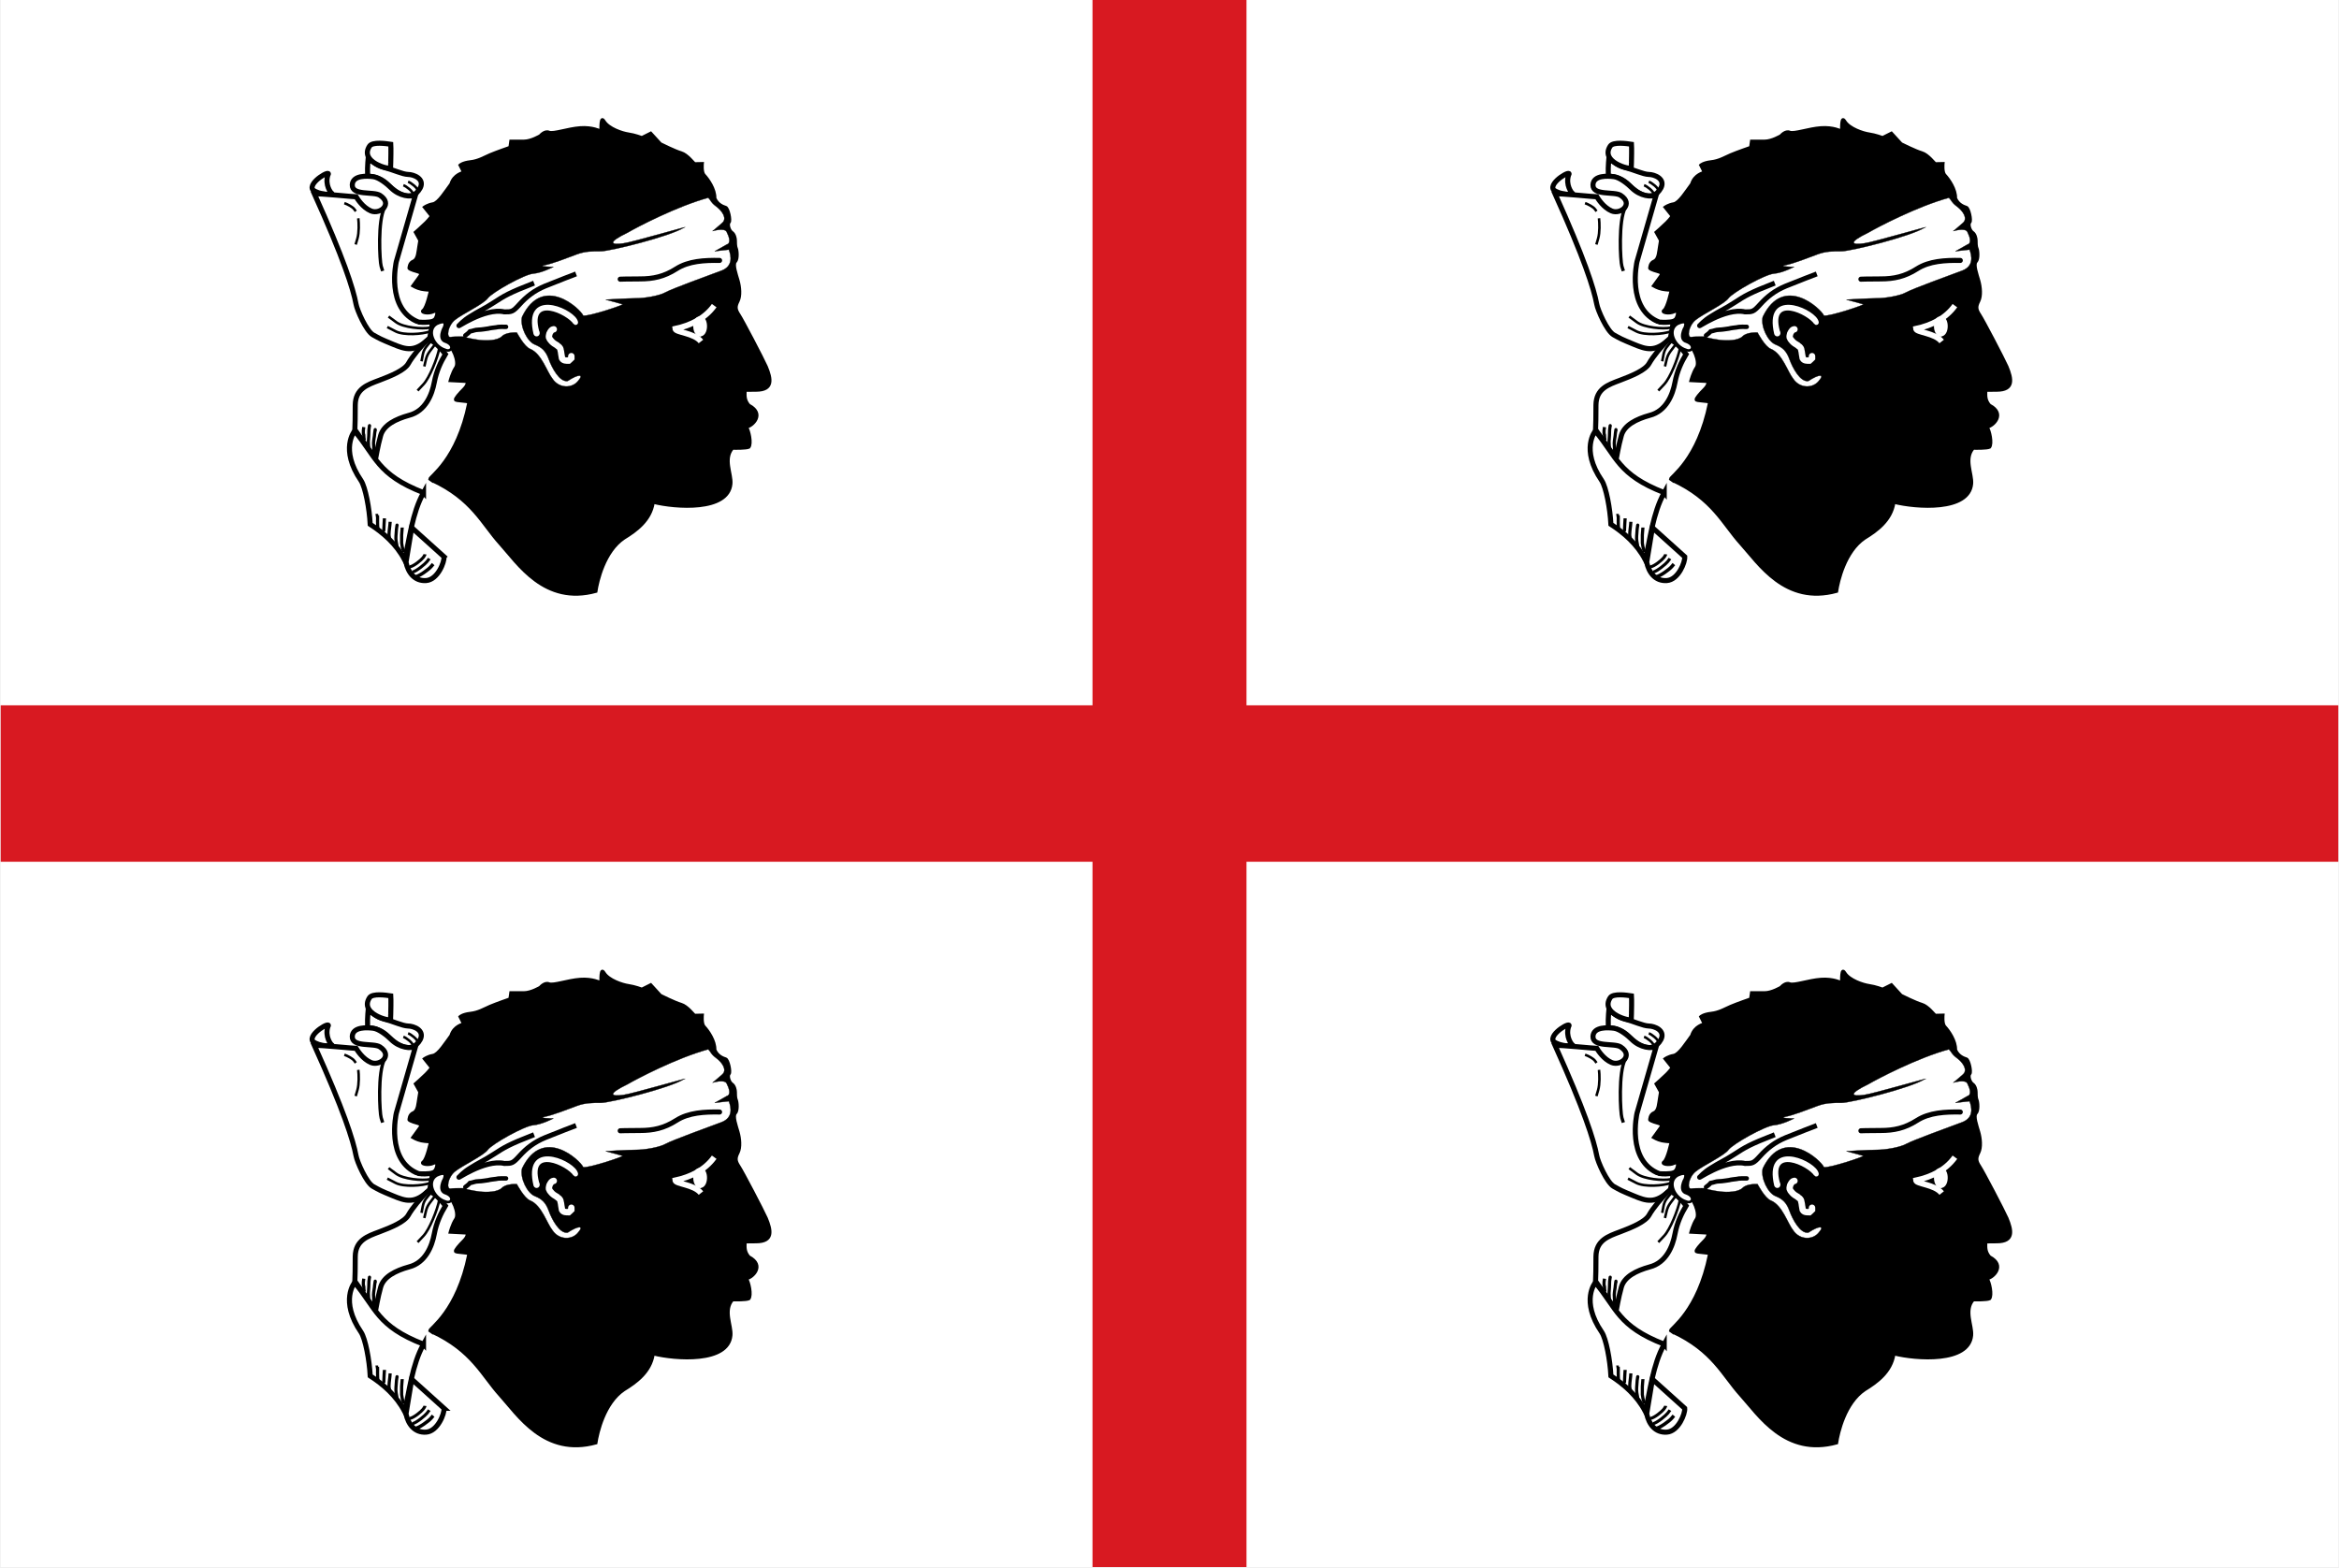
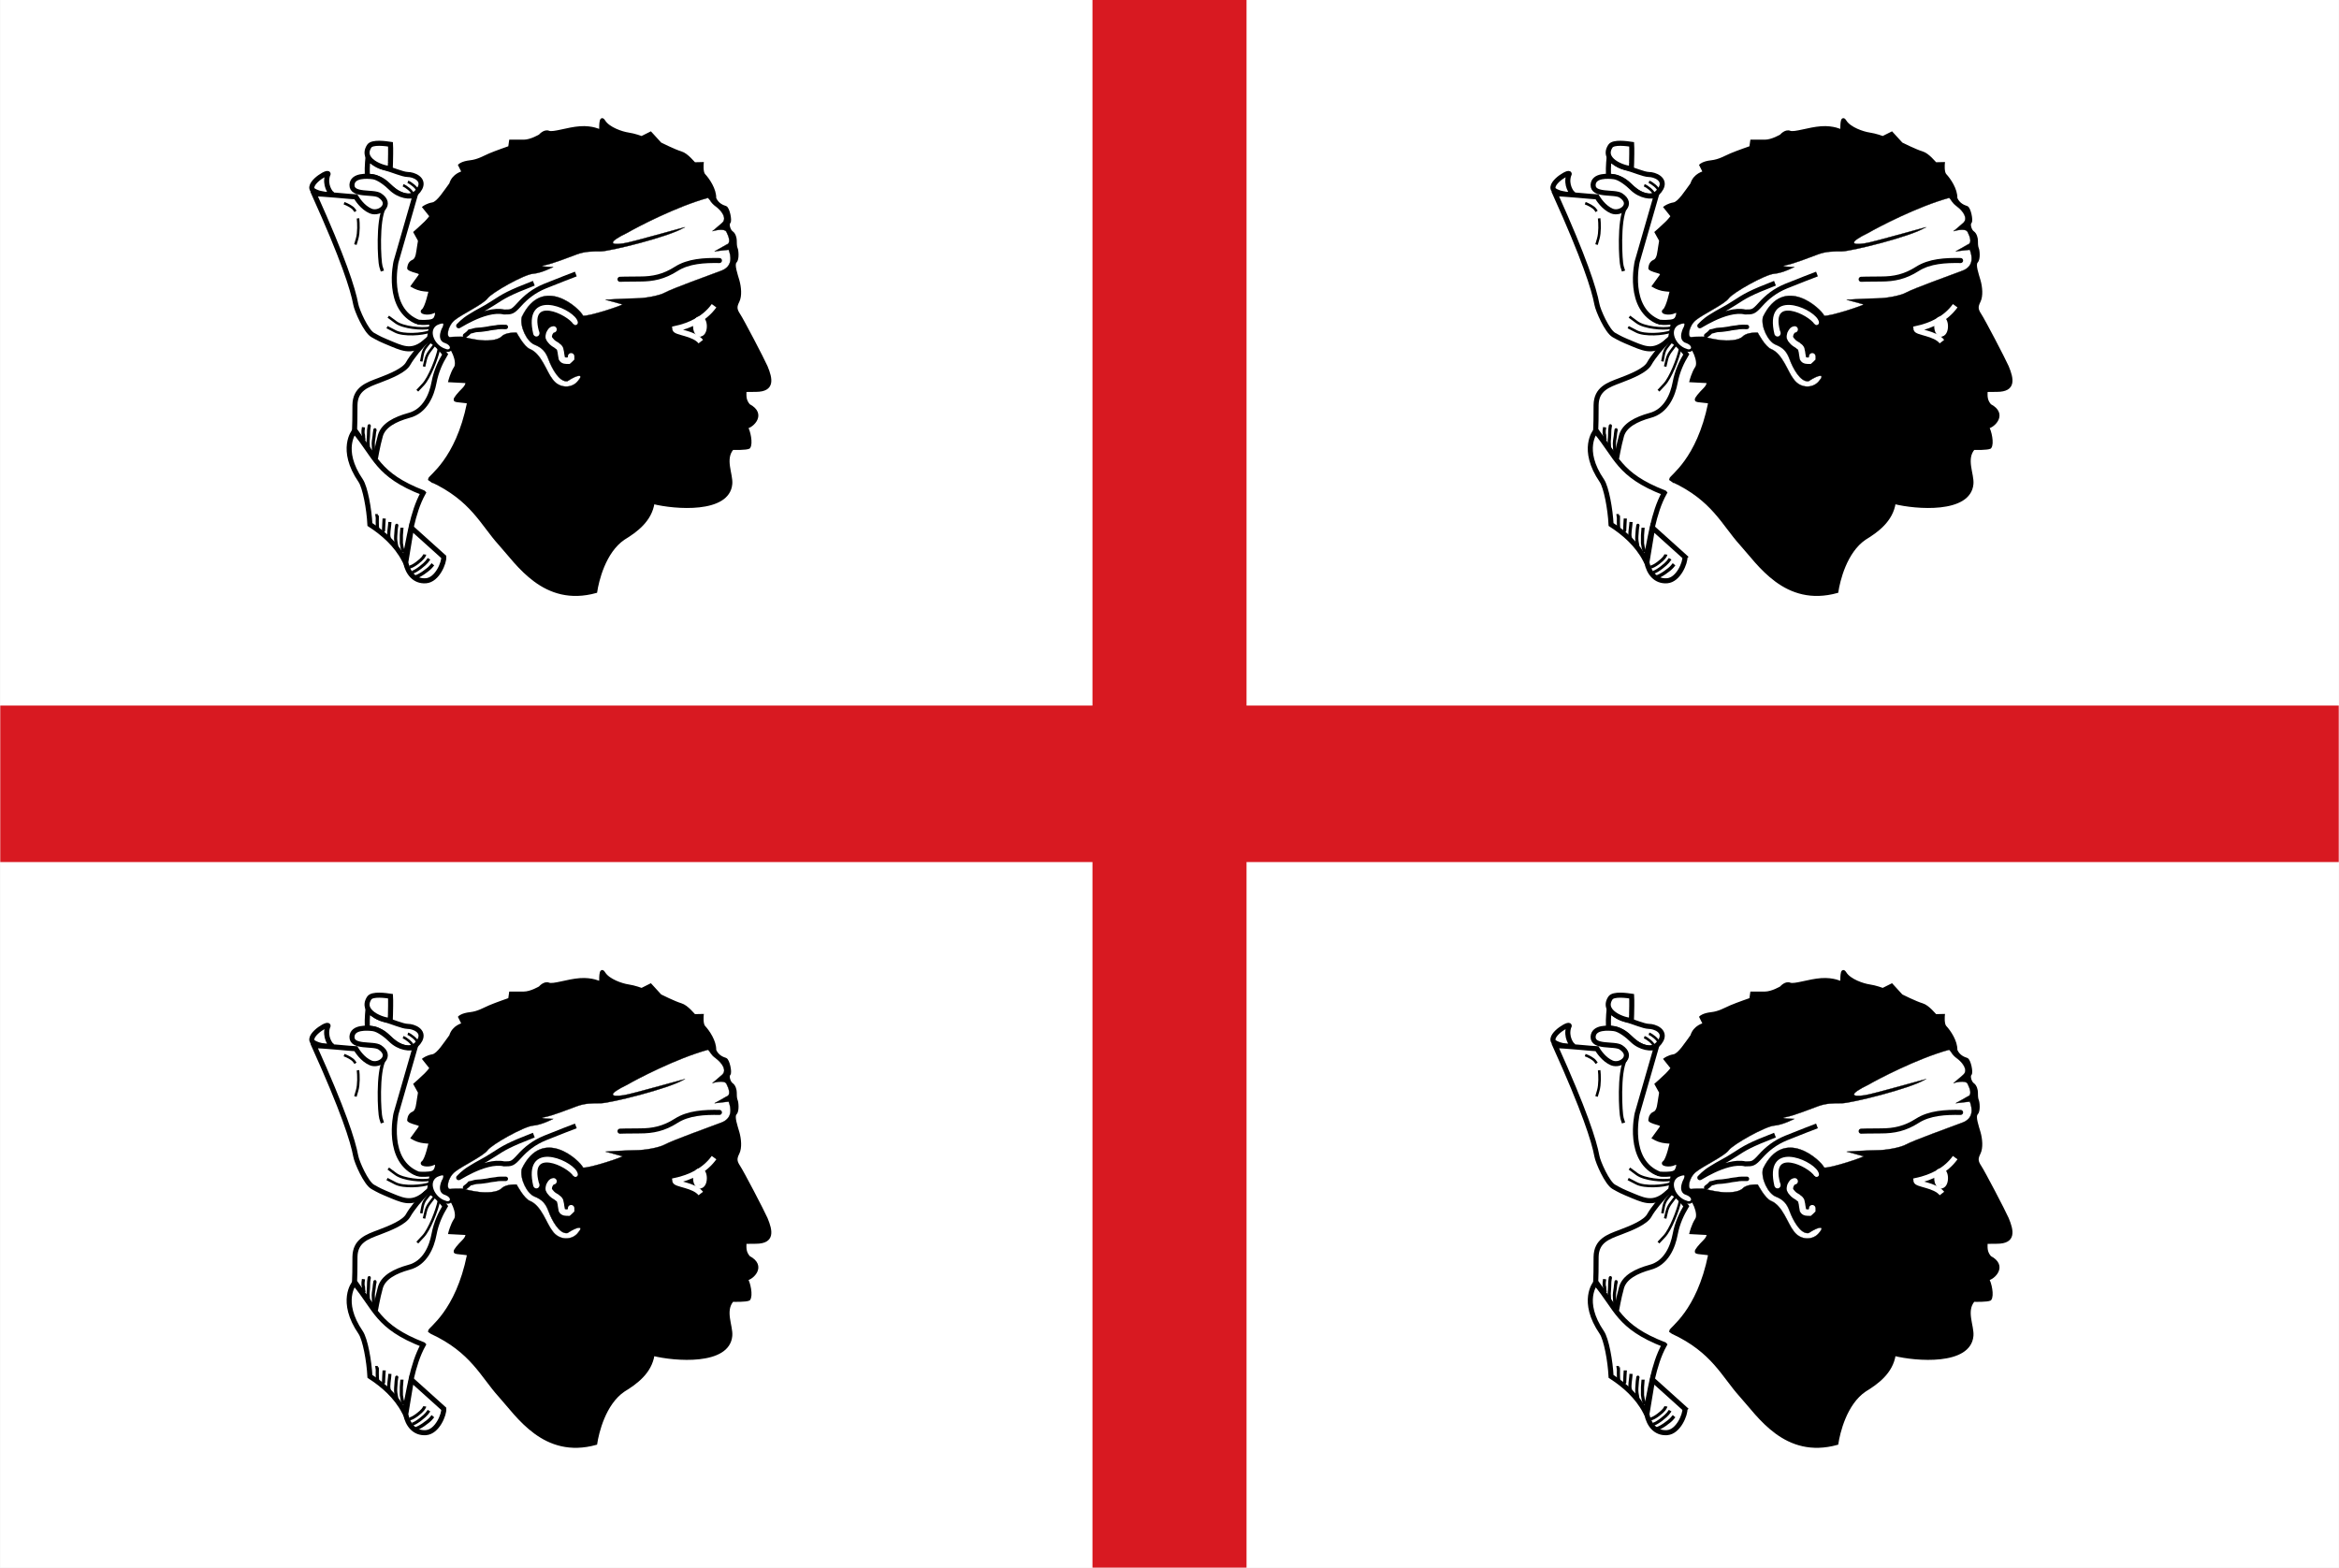
- <svg xmlns="http://www.w3.org/2000/svg" xmlns:xlink="http://www.w3.org/1999/xlink" version="1" width="300" height="201" viewBox="0 0 895 600">
+ <svg xmlns="http://www.w3.org/2000/svg" xmlns:xlink="http://www.w3.org/1999/xlink" version="1" width="373" height="250" viewBox="0 0 895 600">
  <path style="marker:none" fill="#fff" fill-rule="evenodd" overflow="visible" d="M0 0h895v600H0z" />
  <path style="marker:none" d="M418.019 0v270.053H0v59.894h418.019V600h58.962V329.947H895v-59.894H476.981V0H418.02z" fill="#d81921" fill-rule="evenodd" overflow="visible" />
  <g id="a">
    <path d="M-358.642 251.264c20.142 9.347 25.065 21.656 33.96 31.474 8.895 9.817 22.157 30.937 47.952 23.797.809-5.29 4.14-19.877 13.867-26.475 6.01-3.673 13.342-8.925 14.677-17.85 10.673 2.678 37.402 4.82 38.692-9.37.445-4.91-3.746-12.43.736-17.607 1.013.032 6.685.146 8.172-.55 1.556-1.845.02-8.555-1.108-10.046l.013-.062c2.662-.243 9.532-6.542 1.082-11.005-2.228-2.628-1.838-4.776-1.83-7.198 1.396.02 4.827-.02 5.329-.054 8.907-.033 7.763-5.8 5.197-11.936-1.779-4.016-11.809-23.205-13.588-25.882-1.779-2.677-1.779-4.016-.445-6.694 1.335-2.677.89-7.14 0-10.263-.89-3.124-2.668-8.033-1.334-9.371 1.334-1.34.89-5.801.445-6.694-.445-.892-.445-3.124-.445-4.016 0-.893-.445-3.124-1.779-4.016-1.334-.893-2.224-4.016-1.334-4.909.89-.892-.445-7.14-1.78-7.586-1.333-.446-4.002-1.339-5.336-4.462.158-4.407-3.292-9.409-5.337-11.603-1.334-1.338-.89-5.8-.89-5.8l-3.913.089c-.426-.143-3.647-4.552-6.76-5.445-3.113-.892-10.23-4.462-10.23-4.462l-4.892-5.355-4.447 2.231s-3.558-1.339-6.671-1.785c-3.113-.446-9.784-2.677-12.008-6.247-2.224-3.57-1.78 4.248-1.85 4.676-.284.071-3.932-1.999-10.158-1.552-6.227.446-13.342 3.123-15.566 2.23-2.224-.892-4.448 1.786-4.448 1.786s-4.447 2.677-8.005 2.677h-6.671l-.445 3.124s-6.671 2.302-9.784 3.641c-3.113 1.339-5.782 3.052-9.785 3.499-4.002.446-5.336 1.785-5.336 1.785l1.778 3.57s-4.802.982-6.226 5.8c-2.668 3.57-6.226 9.372-8.895 9.818-2.668.446-4.447 1.785-4.447 1.785l3.558 4.462s-.89 1.34-2.669 3.124c-1.779 1.785-5.337 4.909-5.337 4.909l2.224 4.016s0 .892-.445 3.124c-.445 2.23-.445 6.247-2.668 7.14-2.224.892-2.224 3.57-2.224 3.57s-.445.446 2.224 1.338c2.668.893 4.447.893 3.113 2.678a345.637 345.637 0 0 0-3.558 4.908s2.224 1.339 4.448 1.785c2.223.446 4.447.446 4.447.446s-1.779 8.479-3.558 9.818c-1.779 1.338 2.669 2.231 5.337.892 2.668-1.338 1.001 4.016-.778 4.463-1.78.446.646 1.07 2.736 1.092 1.779-.446 4.069-.134 3.046 2.5-1.335 3.57-2.78 5.332.778 7.117 3.558 1.785 6.782 9.818 5.003 12.495-1.779 2.678-2.78 6.694-2.78 6.694l8.45.446s.579 1.339-1.645 3.57-4.447 4.775-4.136 5.4c-.067.965 6.693.573 6.626 1.539-5.752 28.525-19.412 36.525-19.43 38.028l1.081.76z" fill-rule="evenodd" stroke="#000" stroke-width="1.26" transform="matrix(.7689 0 0 .76825 440.764 -8.998)" />
    <path d="M-216.936 114.627c2.964 2.23 5.557 5.948 2.964 8.179-3.335 2.974-4.817 4.089-4.817 4.089s5.928-1.859 7.04.371c1.111 2.231 2.408 5.623 0 6.32-1.853 1.115-5.928 3.346-5.928 3.346s9.262-1.115 7.039-.744c1.112 2.974 2.223 8.179-3.705 10.41-5.928 2.23-24.452 8.92-27.787 10.78-3.334 1.858-10.744 2.974-14.45 2.974-3.704 0-17.414.743-15.19.743l8.152 2.23c1.39.14-16.858 6.226-19.545 5.67-1.435-3.347-20.098-20.911-30.472.65-1.112 4.833 2.593 12.268 6.298 13.755 3.705 1.486 5.558 3.345 7.04 7.434 1.482 4.09 5.276 11.384 9.353 10.782 5.606-3.672 8.06-3.347 5.466-.373-2.871 4.09-9.586 4.276-12.967-.743-2.825-3.485-5.37-12.5-11.115-14.87-2.964-1.115-6.669-8.178-6.669-8.178s-5.186-.372-7.41 1.858c-2.222 2.23-7.78 2.23-11.114 1.86-3.335-.373-8.939-1.627-7.086-1.627 1.852 0-5.142-.232-7.365.14s-1.48-5.577 2.224-8.551c3.705-2.974 14.08-7.807 16.302-10.78 2.223-2.974 18.154-11.896 22.6-12.268 4.446-.372 10.004-3.346 10.004-3.346s-8.338-.138-4.262-.882c4.075-.743 12.042-3.95 16.117-5.437 4.076-1.487 7.41-1.487 11.856-1.487s33.96-7.253 41.326-11.763c5.557-1.858-26.367 7.441-30.072 7.813-6.298.93-8.29-.325 2.084-5.344 4.446-2.602 24.246-13.02 40.093-17.373 1.622 1.628 1.032 2.132 3.996 4.362z" fill="#fff" fill-rule="evenodd" stroke="#000" stroke-width=".158" transform="matrix(.7689 0 0 .76825 440.764 -8.998)" />
    <path d="M-297.838 175.826c-.144.017-.742.123-1.125.525-.425.55-.785 1.044-1 1.576-.158.709-.365 1.294-.25 1.969.24.661.561 1.13 1 1.575a6.73 6.73 0 0 0 1.375 1.313c.58.276 1.135.812 1.625 1.05.235.32.838.555 1.125.92.333.448.59.67.625 1.313.217.637.289 1.423.376 2.1.122.745.297 1.445.375 2.101.312.562.653.85 1.375 1.05.597.107 1.215.132 1.875.132.373-.359 1.01-.764 1.375-1.182v-1.05" fill="none" stroke="#fff" stroke-width="3.189" stroke-linecap="round" transform="matrix(.7689 0 0 .76825 440.764 -8.998)" />
    <path d="M-287.419 172.896c-3.197-5.161-23.218-14.647-18.352 3.767 1.113 1.953-.973 2.79-1.529 1.395-5.144-21.762 16.962-12.694 20.437-6.975 1.39 2.372-.556 1.953-.556 1.813z" fill="#fff" fill-rule="evenodd" stroke="#fff" stroke-width="1.26" transform="matrix(.7689 0 0 .76825 440.764 -8.998)" />
    <path d="M-215.263 141.51c-7.507-.14-15.432.279-21.55 4.184-6.117 3.906-11.539 5.022-18.073 5.022-6.534 0-9.871.14-9.871.14" fill="none" stroke="#000" stroke-width="2.521" stroke-linecap="round" transform="matrix(.7689 0 0 .76825 440.764 -8.998)" />
    <path d="M-307.656 152.818c-12.546 4.872-14.77 6.306-20.067 9.745-5.297 3.44-7.255 4.013-11.716 6.88-3.318 2.006-5.297 4.299-5.297 4.299-2.857 2.293 12.395-8.886 22.304-6.593 3.624 0 4.182 0 7.527-3.726 3.346-3.726 7.25-6.88 12.825-9.172 5.576-2.293 15.334-6.02 15.334-6.02" fill="none" stroke="#000" stroke-width="2.49" transform="matrix(.7689 0 0 .76825 440.764 -8.998)" />
    <path d="M-321.597 174.602c-.76 0-3.925-.12-5.142.286-1.062.144-2.761.283-3.714.574-1.615.192-3.105.53-4.856.573-1.884.017-2.554.594-4.285.86-.541.678-1.564 1.493-2.286 2.006" fill="none" stroke="#000" stroke-width="2.206" stroke-linecap="round" transform="matrix(.7689 0 0 .76825 440.764 -8.998)" />
    <path d="M-217.944 164.038c-4.606 6.374-11.666 9.87-19.383 11.527.195 1.874 9.366 1.993 12.783 6.338" fill="none" stroke="#fff" stroke-width="2.836" transform="matrix(.7689 0 0 .76825 440.764 -8.998)" />
    <path d="M-390.265 90.619c-.148 1.627-.657 8.734.049 8.814 4 .573 6.758 1.245 10.186 4.685 3.428 3.44 11.273 9.296 15.72 1.257 2.286-4.586-3.28-6.73-6.137-6.73-2.807-.1-7.218-2.275-11.789-3.422-4.57-1.146-6.426-4.093-6.997-3.52l-1.032-1.084zM-408.278 108.177c-.626-.346-3.59-4.32-2.056-9.163 2.223-3.345-10.066 3.602-7.472 7.32 3.282 2.565 9.784 2.534 9.528 1.843z" fill="#fff" stroke="#000" stroke-width="2.521" transform="matrix(.7689 0 0 .76825 440.764 -8.998)" />
    <path d="M-379.012 92.66c.052-.759.144-7.542.03-9.04-2.297-.345-9.096-1.334-10.578.896-5.27 7.99 10.079 11.971 10.45 10.856l.098-2.713zM-366.616 108.68l-9.633 33.456s-5.437 23.75 11.115 30.111c5.187.372 7.04-.371 7.04-.371l-1.482 8.178c-7.348 7.602-12.086 5.806-18.384 3.204-6.299-2.602-6.554-2.806-9.889-4.665-3.334-1.859-7.931-12.336-8.443-15.315-1.43-7.702-6.256-22.832-20.747-54.97 2.614-.23 19.662 1.497 20.81 1.497.574.922 3.255 5.316 7.384 7.053 4.534 1.858 11.066-3.5 4.446-7.807-3.236-2.069-13.971.37-13.771-5.257.273-4.888 7.472-4.408 10.436-4.036 2.964.371 7.04 3.717 8.892 5.576 4.149 4.162 10.003 4.832 12.226 3.345z" fill="#fff" stroke="#000" stroke-width="2.521" transform="matrix(.7689 0 0 .76825 440.764 -8.998)" />
    <path d="M-351.796 188.232c-2.223 3.718-4.446 8.178-5.557 14.126-1.112 5.948-4.321 14.268-12.597 16.357-6.669 1.859-12.597 4.833-14.079 10.037-1.482 5.204-2.541 11.843-2.541 11.728l-10.311-14.64c.114-1.957.193-6.727.193-12.303.115-8.11 6.105-10.09 12.033-12.32 5.928-2.23 12.57-5 14.423-8.346 1.853-3.346 6.58-9.1 9.174-11.33 2.593-2.23 9.262 6.691 9.262 6.691z" fill="#fff" stroke="#000" stroke-width="2.521" transform="matrix(.7689 0 0 .76825 440.764 -8.998)" />
    <path d="M-362.694 257.24c-5.727 10.333-7.038 23.6-9.393 33.486-4.087-7.788-10.448-13.34-17.155-17.71-.393-7.755-2.35-18.46-4.573-21.806-10.737-15.7-3.181-24.689-3.181-24.689 10.73 12.643 11.1 21.689 34.284 30.7l.018.02z" fill="#fff" stroke="#000" stroke-width="2.521" transform="matrix(.7689 0 0 .76825 440.764 -8.998)" />
    <path d="M-352.49 289.177c.296 2.564-3.125 11.48-8.913 11.878-5.687.391-8.968-3.998-10.008-9.129l2.85-17.23 16.072 14.48z" fill="#fff" stroke="#000" stroke-width="2.521" transform="matrix(.7689 0 0 .76825 440.764 -8.998)" />
    <path d="M-352.45 174.888c1.143-3.153-.57-3.153-3.713-1.72-5.142 3.153-1.428 11.179 4.285 12.899 3.142 1.433 4.856-2.293.285-4.013-4.285-1.147-.856-7.452-.856-7.166h-.286.286z" fill="#fff" fill-rule="evenodd" stroke="#000" stroke-width="1.26" transform="matrix(.7689 0 0 .76825 440.764 -8.998)" />
    <path d="M-389.587 223.937v.39c0-1.05.02-.517-.285 1.554 0 2.104-.157 3.87-.286 5.832 0 1.624.192 2.788.286 4.276M-386.73 225.879v.71c0-1.314.038-.943-.285 1.064-.115 2-.515 3.046-.572 4.97 0 1.952.233 3.468.286 5.324M-385.301 268.617h-.286c.076.27 0 1.806 0 2.832 0 1.545.029 3.054.286 4.047M-382.159 270.05v.573-.573.573-.573c-.062 2.118-.286 3.29-.286 5.446 0 .659-.123 1.16.286 1.433M-379.302 271.77c-.117 2.308-.501 3.819-.572 6.19 0 1.192.239 1.325.286 2.409M-375.874 273.516v.362c0-.978.018-.48-.286 1.449-.052 1.78-.286 2.738-.286 4.708.054 1.892.47 2.68.572 4.346M-373.303 274.636c0 .512-.155 2.5-.286 3.726v4.013c.159 1.336.45 2.771.857 3.726v.86M-392.443 224.569c-.073.538-.496 2.594 0 3.915 0 1.168.133 1.767.286 2.61" fill="#fff" stroke="#000" stroke-width="1.576" transform="matrix(.7689 0 0 .76825 440.764 -8.998)" />
    <path d="M-359.457 175.006c-3.834.789-13.173 0-16.909-2.762l-3.735-2.762M-359.47 176.892c-3.662 1.385-13.008 2.083-17.131-.054l-4.123-2.137M-359.162 181.91c-1.966 2.368-3.342 3.552-3.932 6.708l-.59 3.157M-356.802 183.094c-2.36 3.354-3.933 4.538-4.72 7.891l-.786 3.354M-354.836 185.264c-.983 5.13-4.916 14.796-7.865 17.953l-2.95 3.156" fill="#fff" stroke="#000" stroke-width="1.26" transform="matrix(.7689 0 0 .76825 440.764 -8.998)" />
    <path d="M-369.579 294.225c1.984-.258 5.843-3.473 6.71-4.628.866-1.155.93-1.641.93-1.641M-368.207 296.836c2.145-.52 6.321-4.046 7.259-5.238.938-1.193 1.127-1.504 1.127-1.504" fill="#fff" stroke="#000" stroke-width="1.507" transform="matrix(.7689 0 0 .76825 440.764 -8.998)" />
    <path d="M-367.03 299.241c2.265-.25 6.951-3.809 8.048-5.098l1.096-1.29" fill="#fff" stroke="#000" stroke-width="1.705" transform="matrix(.7689 0 0 .76825 440.764 -8.998)" />
    <path d="M-395.17 120.505c.288 2.394.433 7.109-.435 10.083l-.867 2.974M-402.111 112.961c1.663.58 4.12 1.886 4.916 2.974l.795 1.088" fill="#fff" stroke="#000" stroke-width="1.26" transform="matrix(.7689 0 0 .76825 440.764 -8.998)" />
    <path d="M-382.046 115.109c-3.582 6.316-2.47 26.952-1.73 29.302l.742 2.35" fill="#fff" stroke="#000" stroke-width="1.658" transform="matrix(.7689 0 0 .76825 440.764 -8.998)" />
    <path d="M-370.369 102.308c1.475.494 4.522 2.91 4.768 4.242M-372.728 104.035c1.474.493 4.522 2.91 4.768 4.241" fill="#fff" stroke="#000" stroke-width="1.26" transform="matrix(.7689 0 0 .76825 440.764 -8.998)" />
    <path d="M-224.647 170.37c2.92-.158 3.157 8.338-.606 8.142" fill="none" stroke="#fff" stroke-width="1.828" transform="matrix(.7689 0 0 .76825 440.764 -8.998)" />
    <path d="M-225.06 170.54l.1 7.12" fill="none" stroke="#fff" stroke-width="4.502" transform="matrix(.7689 0 0 .76825 440.764 -8.998)" />
    <path d="M-225.26 170.37c-2.92-.158-3.157 8.338.607 8.142" fill="none" stroke="#fff" stroke-width="1.828" transform="matrix(.7689 0 0 .76825 440.764 -8.998)" />
  </g>
  <use xlink:href="#a" transform="translate(0 326.053)" width="895" height="600" />
  <use xlink:href="#a" transform="translate(475.022)" width="895" height="600" />
  <use xlink:href="#a" transform="translate(475.022 326.053)" width="895" height="600" />
</svg>
